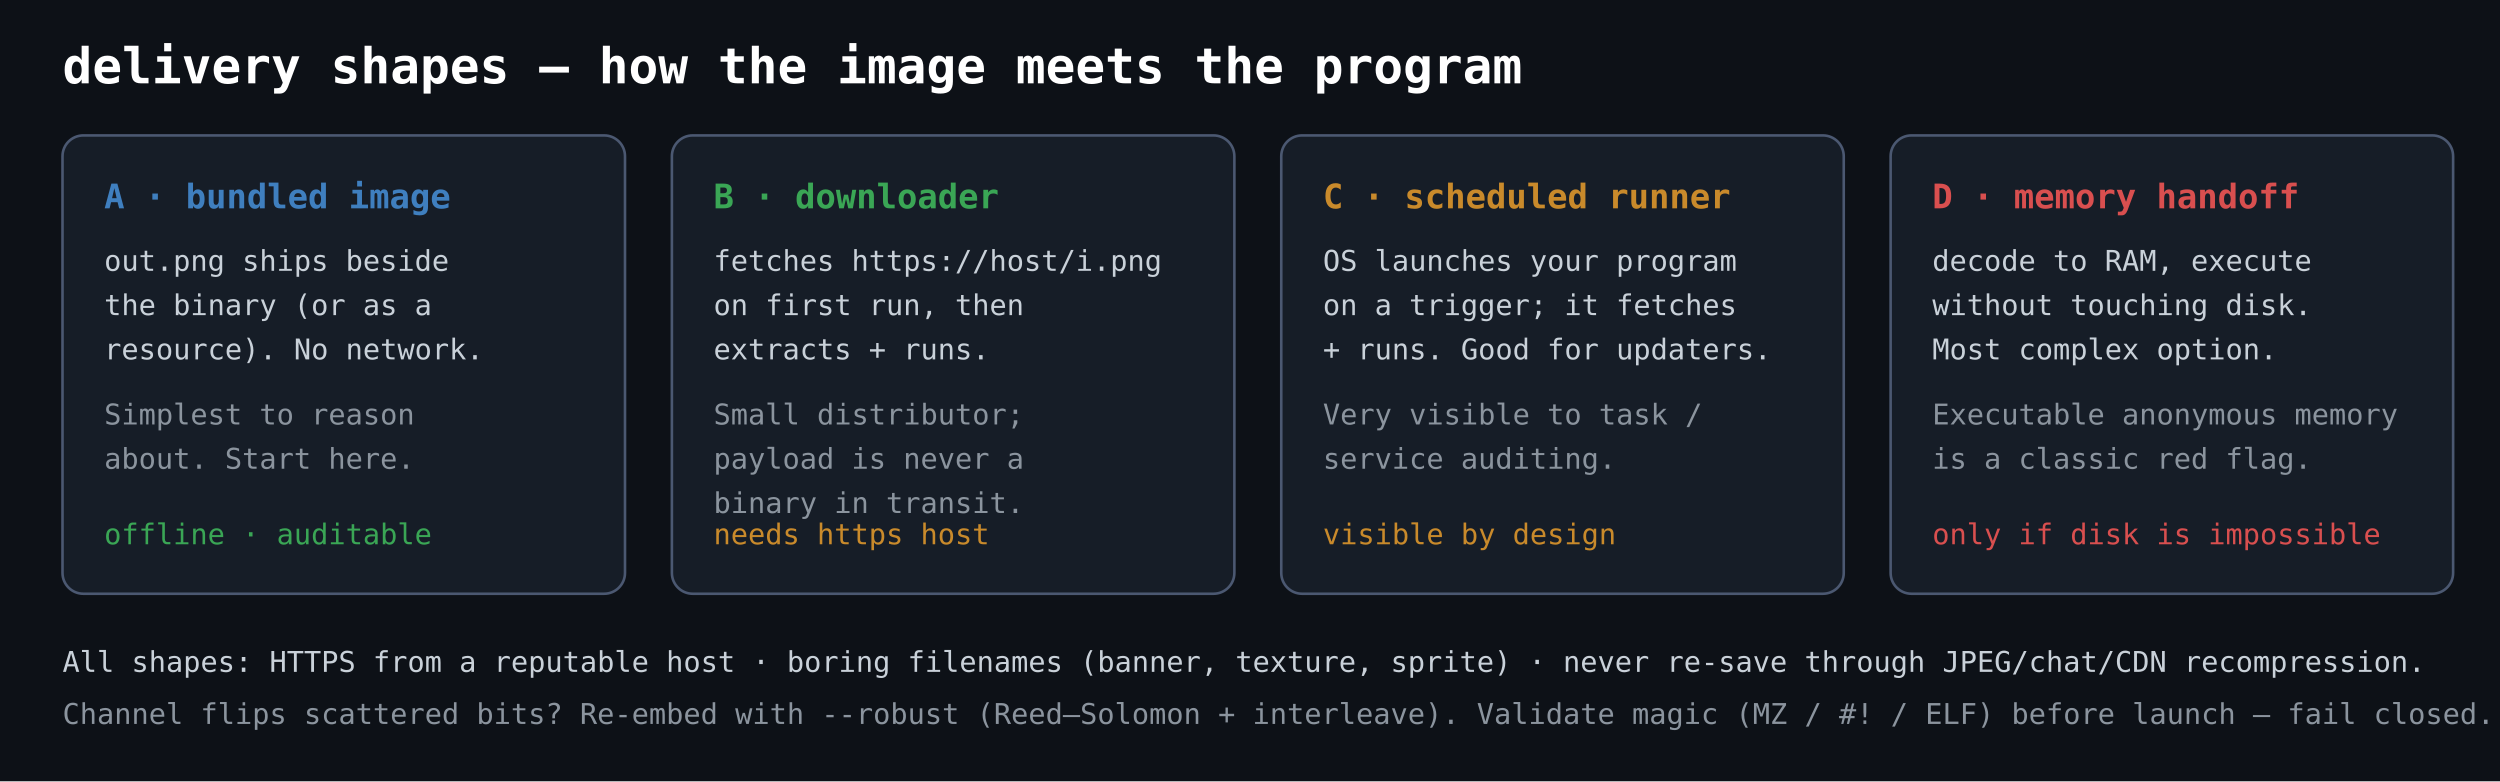
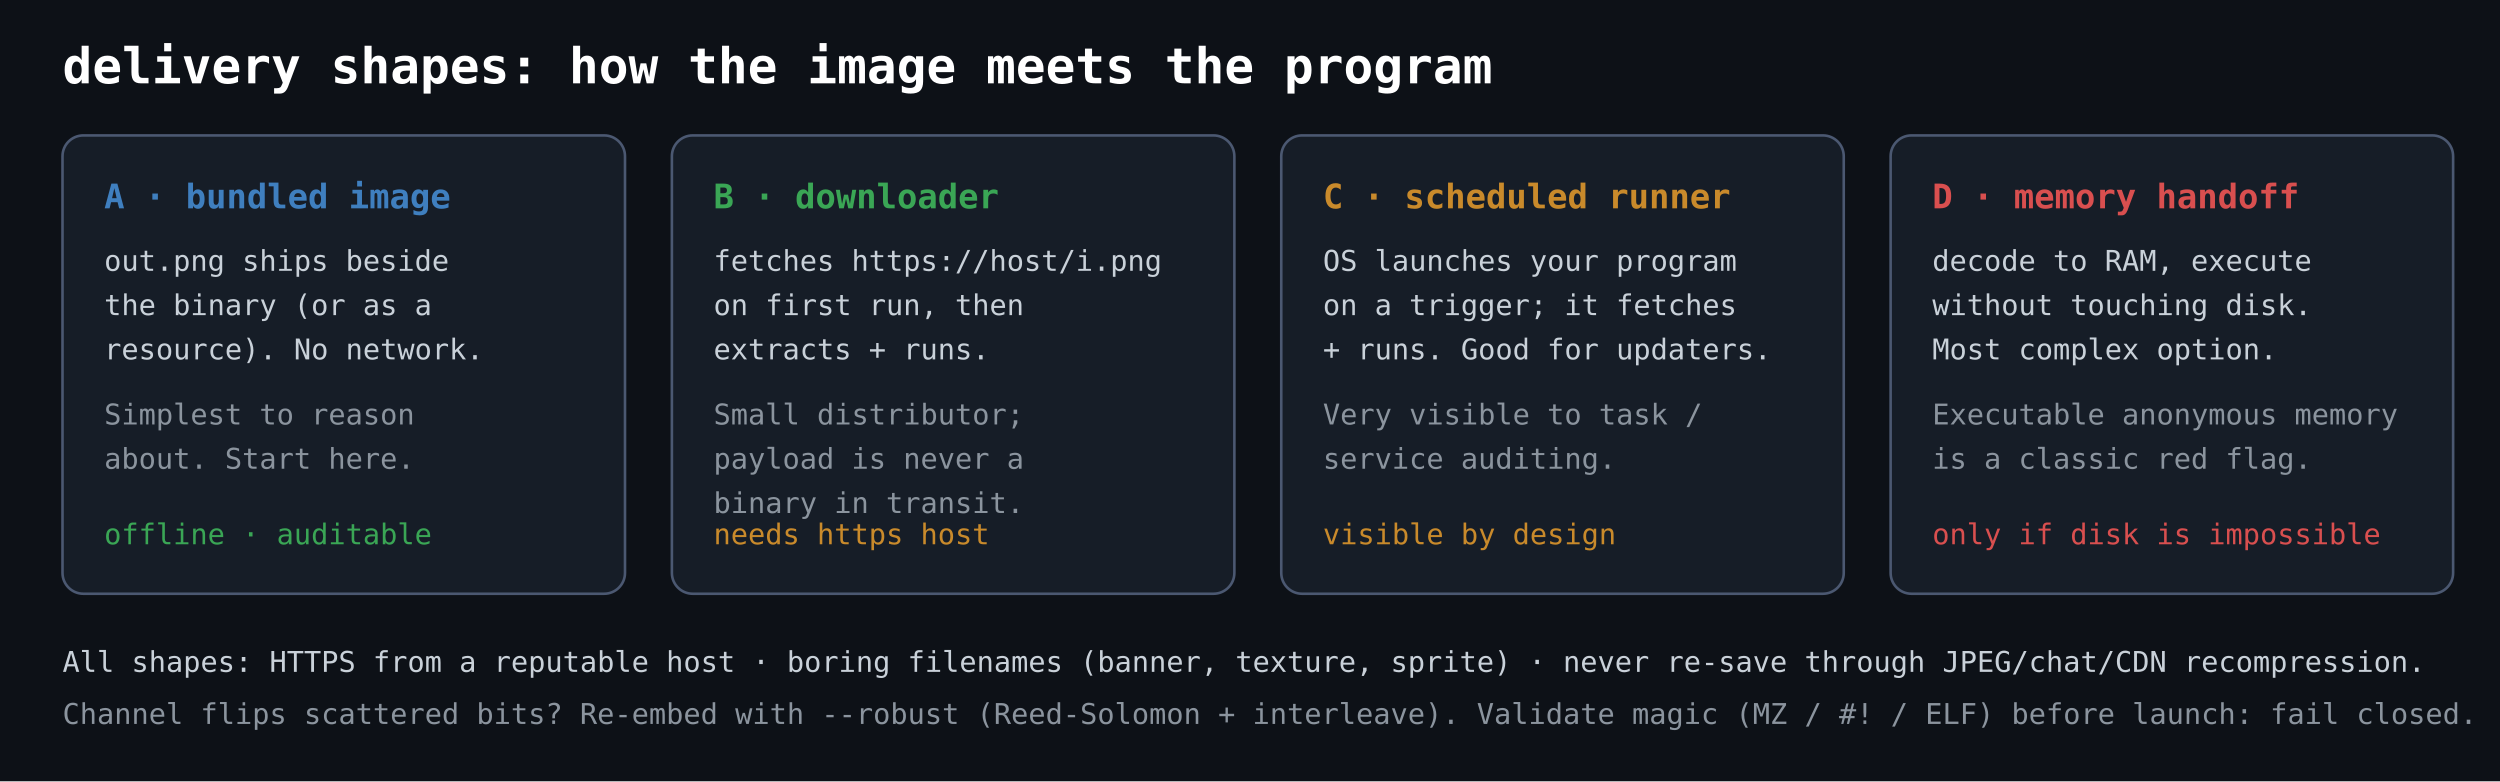
<svg xmlns="http://www.w3.org/2000/svg" width="960" height="300" viewBox="0 0 960 300" font-family="ui-monospace, Consolas, monospace">
  <rect x="0" y="0" width="960" height="300" fill="#0d1117" />
-   <text x="24" y="32" font-size="19" font-weight="bold" fill="#ffffff">delivery shapes — how the image meets the program</text>
+   <text x="24" y="32" font-size="19" font-weight="bold" fill="#ffffff">delivery shapes: how the image meets the program</text>
  <g font-size="11">
    <rect x="24" y="52" width="216" height="176" rx="8" fill="#161d27" stroke="#4b5871" />
    <text x="40" y="80" font-size="13" font-weight="bold" fill="#3f7fbf">A · bundled image</text>
    <text x="40" y="104" fill="#c9d1d9">out.png ships beside</text>
    <text x="40" y="121" fill="#c9d1d9">the binary (or as a</text>
    <text x="40" y="138" fill="#c9d1d9">resource). No network.</text>
    <text x="40" y="163" fill="#8b949e">Simplest to reason</text>
    <text x="40" y="180" fill="#8b949e">about. Start here.</text>
    <text x="40" y="209" fill="#3aa655">offline · auditable</text>
    <rect x="258" y="52" width="216" height="176" rx="8" fill="#161d27" stroke="#4b5871" />
    <text x="274" y="80" font-size="13" font-weight="bold" fill="#3aa655">B · downloader</text>
    <text x="274" y="104" fill="#c9d1d9">fetches https://host/i.png</text>
    <text x="274" y="121" fill="#c9d1d9">on first run, then</text>
    <text x="274" y="138" fill="#c9d1d9">extracts + runs.</text>
    <text x="274" y="163" fill="#8b949e">Small distributor;</text>
    <text x="274" y="180" fill="#8b949e">payload is never a</text>
    <text x="274" y="197" fill="#8b949e">binary in transit.</text>
    <text x="274" y="209" fill="#c98a2b">needs https host</text>
    <rect x="492" y="52" width="216" height="176" rx="8" fill="#161d27" stroke="#4b5871" />
    <text x="508" y="80" font-size="13" font-weight="bold" fill="#c98a2b">C · scheduled runner</text>
    <text x="508" y="104" fill="#c9d1d9">OS launches your program</text>
    <text x="508" y="121" fill="#c9d1d9">on a trigger; it fetches</text>
    <text x="508" y="138" fill="#c9d1d9">+ runs. Good for updaters.</text>
    <text x="508" y="163" fill="#8b949e">Very visible to task /</text>
    <text x="508" y="180" fill="#8b949e">service auditing.</text>
    <text x="508" y="209" fill="#c98a2b">visible by design</text>
    <rect x="726" y="52" width="216" height="176" rx="8" fill="#161d27" stroke="#4b5871" />
    <text x="742" y="80" font-size="13" font-weight="bold" fill="#d94f4f">D · memory handoff</text>
    <text x="742" y="104" fill="#c9d1d9">decode to RAM, execute</text>
    <text x="742" y="121" fill="#c9d1d9">without touching disk.</text>
    <text x="742" y="138" fill="#c9d1d9">Most complex option.</text>
    <text x="742" y="163" fill="#8b949e">Executable anonymous memory</text>
    <text x="742" y="180" fill="#8b949e">is a classic red flag.</text>
    <text x="742" y="209" fill="#d94f4f">only if disk is impossible</text>
  </g>
  <text x="24" y="258" font-size="11" fill="#c9d1d9">All shapes: HTTPS from a reputable host · boring filenames (banner, texture, sprite) · never re-save through JPEG/chat/CDN recompression.</text>
-   <text x="24" y="278" font-size="11" fill="#8b949e">Channel flips scattered bits? Re-embed with --robust (Reed–Solomon + interleave). Validate magic (MZ / #! / ELF) before launch — fail closed.</text>
+   <text x="24" y="278" font-size="11" fill="#8b949e">Channel flips scattered bits? Re-embed with --robust (Reed-Solomon + interleave). Validate magic (MZ / #! / ELF) before launch: fail closed.</text>
</svg>
